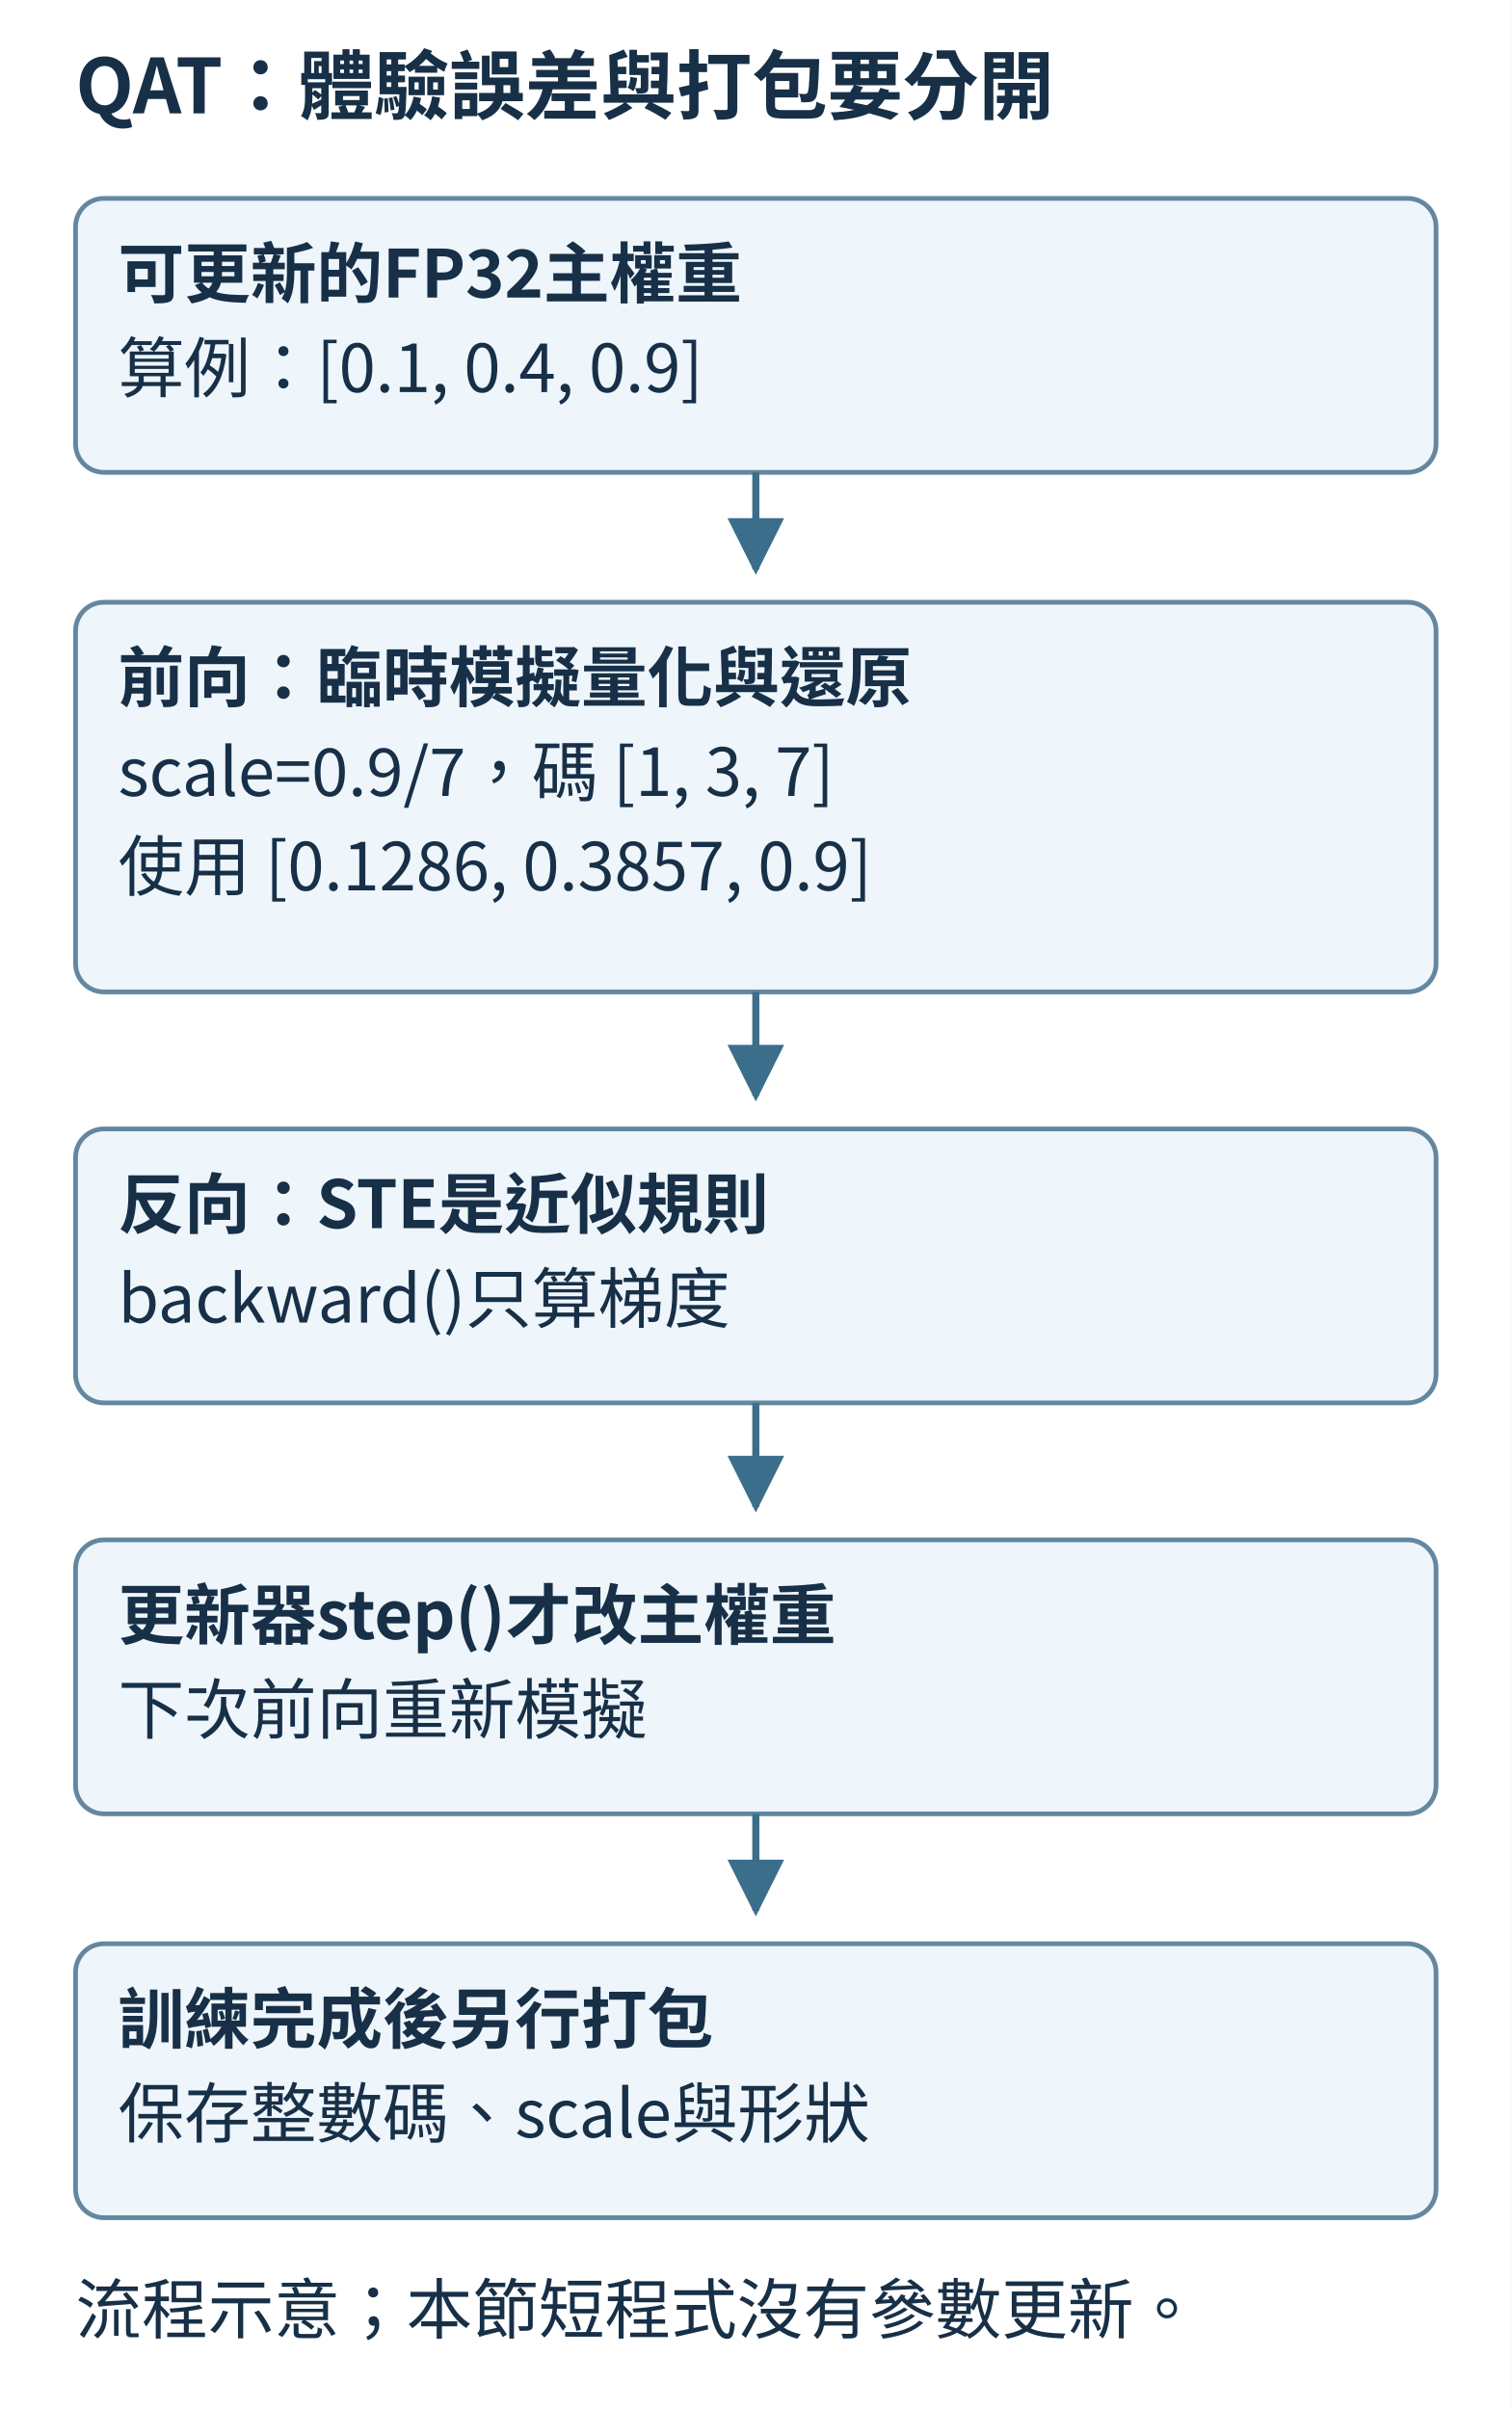
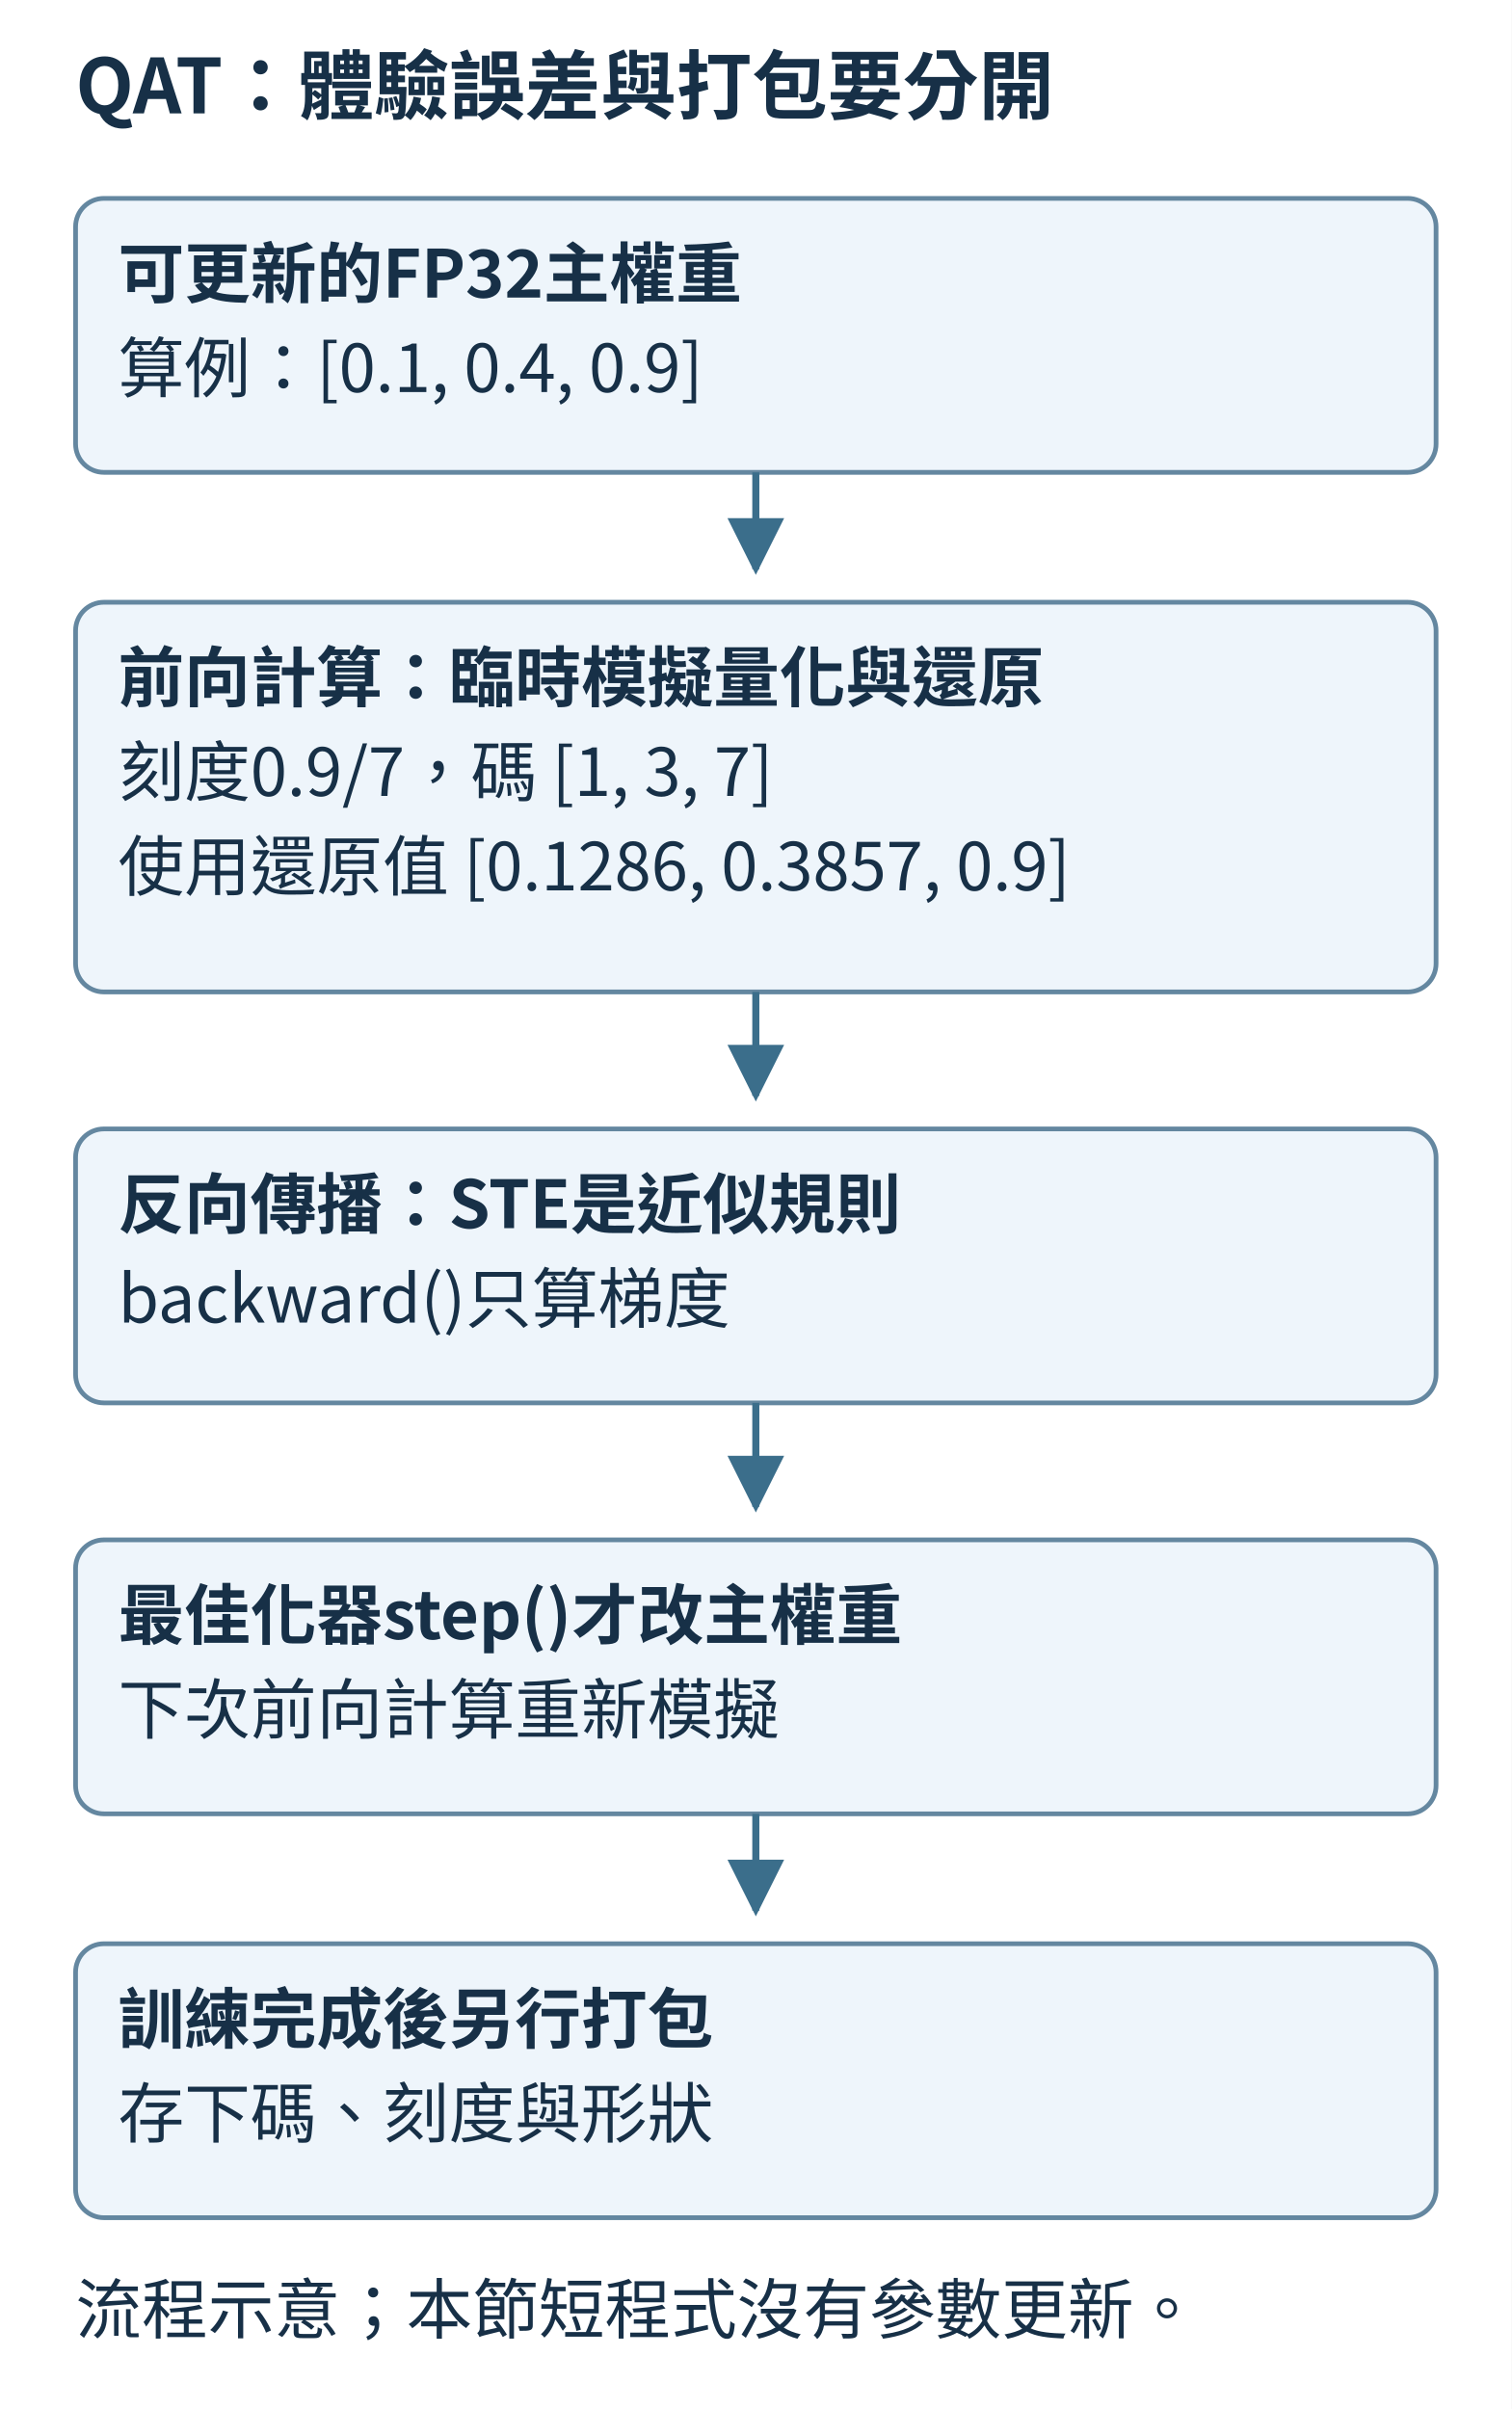
<svg xmlns="http://www.w3.org/2000/svg" width="640" height="1020" viewBox="0 0 640 1020" role="img" aria-labelledby="title desc">
  <defs>
    <style>text{font-family:"Noto Sans CJK TC",sans-serif;font-size:28px;fill:#173047}.title{font-size:32px;font-weight:700}.bold{font-weight:700}.small{font-size:28px}</style>
    <marker id="arrow" viewBox="0 0 10 10" refX="9" refY="5" markerWidth="8" markerHeight="8" orient="auto-start-reverse">
      <path d="M 0 0 L 10 5 L 0 10 z" fill="#3b6e8b" />
    </marker>
  </defs>
  <rect width="640" height="1020" fill="#ffffff" />
  <text x="32" y="48" class="title">QAT：體驗誤差與打包要分開</text>
  <rect x="32" y="84" width="576" height="116" rx="12" fill="#eef5fb" stroke="#6487a0" stroke-width="2" />
  <text x="50" y="126" class="bold">可更新的FP32主權重</text>
  <text x="50" y="166" class="">算例：[0.1, 0.4, 0.9]</text>
  <path d="M320 200 L320 241" fill="none" stroke="#3b6e8b" stroke-width="3" marker-end="url(#arrow)" />
  <rect x="32" y="255" width="576" height="165" rx="12" fill="#eef5fb" stroke="#6487a0" stroke-width="2" />
-   <text x="50" y="297" class="bold">前向：臨時模擬量化與還原</text>
-   <text x="50" y="337" class="">scale=0.9/7，碼 [1, 3, 7]</text>
-   <text x="50" y="377" class="">使用 [0.1286, 0.3857, 0.9]</text>
+   <text x="50" y="297" class="bold">前向計算：臨時模擬量化與還原</text>
+   <text x="50" y="337" class="">刻度0.9/7，碼 [1, 3, 7]</text>
+   <text x="50" y="377" class="">使用還原值 [0.1286, 0.3857, 0.9]</text>
  <path d="M320 420 L320 464" fill="none" stroke="#3b6e8b" stroke-width="3" marker-end="url(#arrow)" />
  <rect x="32" y="478" width="576" height="116" rx="12" fill="#eef5fb" stroke="#6487a0" stroke-width="2" />
-   <text x="50" y="520" class="bold">反向：STE是近似規則</text>
+   <text x="50" y="520" class="bold">反向傳播：STE是近似規則</text>
  <text x="50" y="560" class="">backward()只算梯度</text>
  <path d="M320 594 L320 638" fill="none" stroke="#3b6e8b" stroke-width="3" marker-end="url(#arrow)" />
  <rect x="32" y="652" width="576" height="116" rx="12" fill="#eef5fb" stroke="#6487a0" stroke-width="2" />
-   <text x="50" y="694" class="bold">更新器step()才改主權重</text>
-   <text x="50" y="734" class="">下次前向重新模擬</text>
+   <text x="50" y="694" class="bold">最佳化器step()才改主權重</text>
+   <text x="50" y="734" class="">下次前向計算重新模擬</text>
  <path d="M320 768 L320 809" fill="none" stroke="#3b6e8b" stroke-width="3" marker-end="url(#arrow)" />
  <rect x="32" y="823" width="576" height="116" rx="12" fill="#eef5fb" stroke="#6487a0" stroke-width="2" />
  <text x="50" y="865" class="bold">訓練完成後另行打包</text>
-   <text x="50" y="905" class="">保存整數碼、scale與形狀</text>
+   <text x="50" y="905" class="">存下碼、刻度與形狀</text>
  <text x="32" y="988" class="">流程示意；本節短程式沒有參數更新。</text>
</svg>
